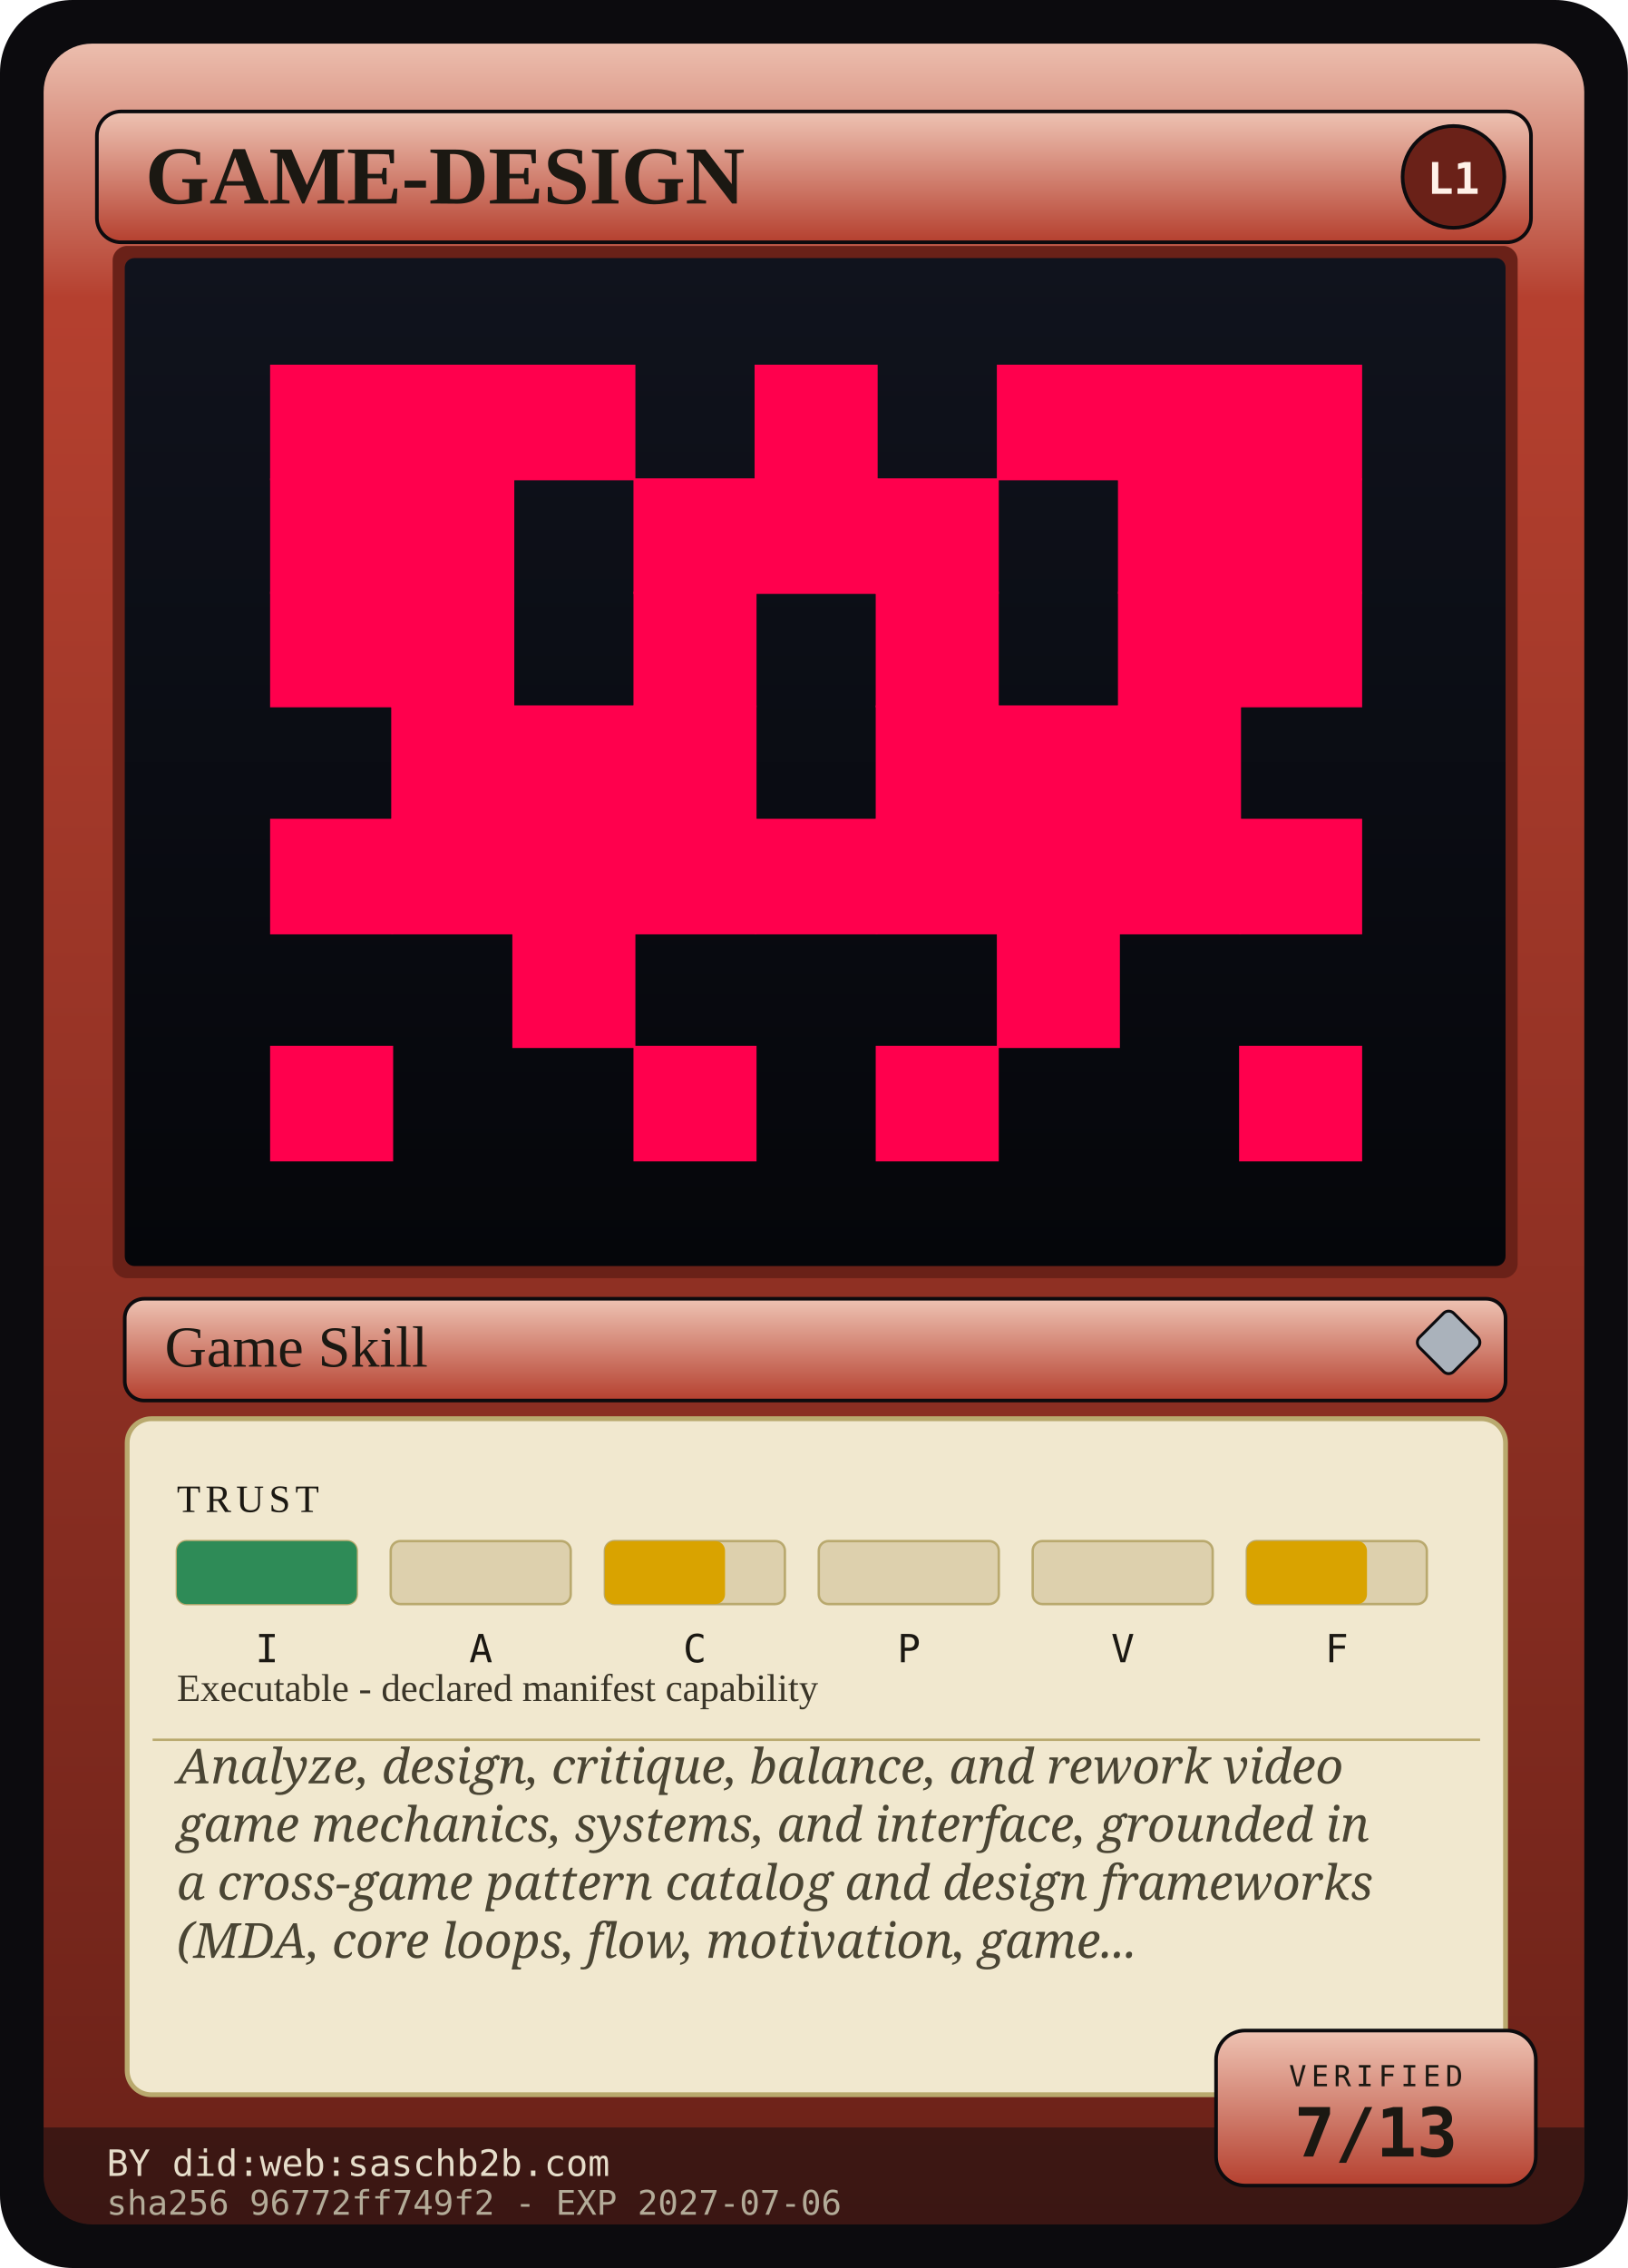
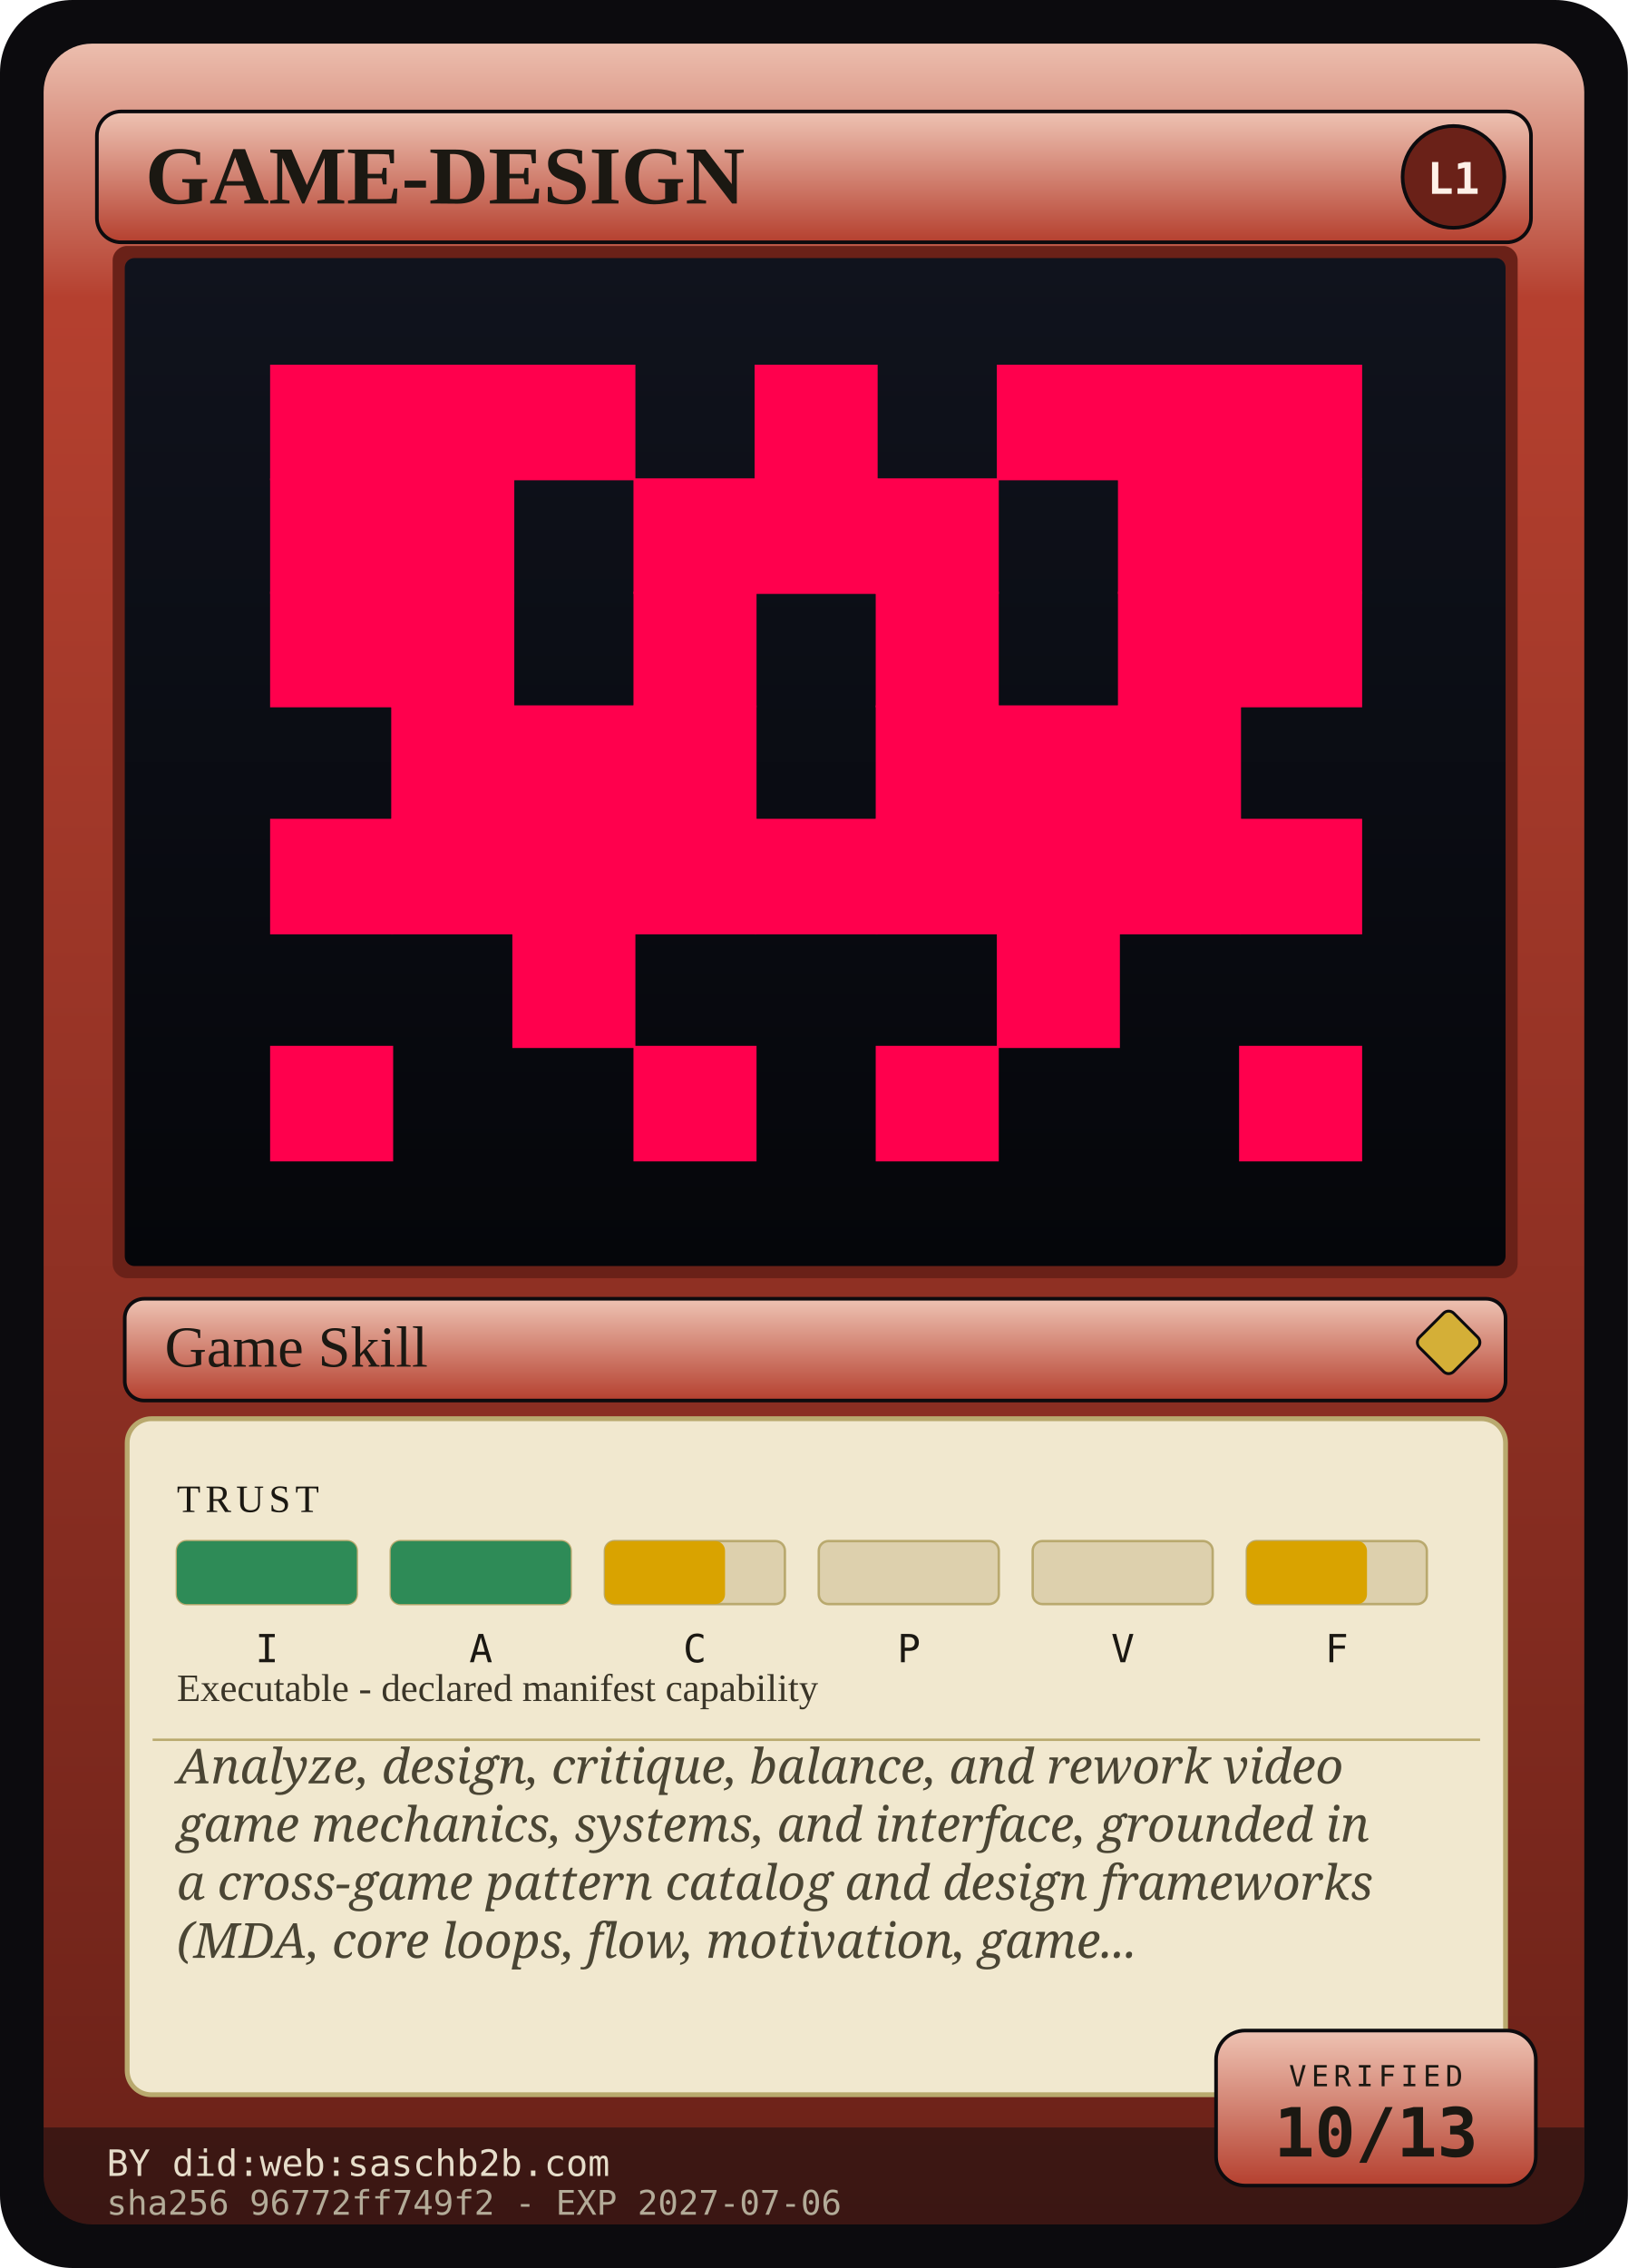
<svg xmlns="http://www.w3.org/2000/svg" width="672" height="936" viewBox="0 0 672 936" font-family="Georgia,'Times New Roman',serif">
  <defs>
    <linearGradient id="frame" x1="0" y1="0" x2="0" y2="1">
      <stop offset="0" stop-color="#eec3b3" />
      <stop offset="0.12" stop-color="#b5402f" />
      <stop offset="1" stop-color="#6a2118" />
    </linearGradient>
    <linearGradient id="plate" x1="0" y1="0" x2="0" y2="1">
      <stop offset="0" stop-color="#eec3b3" />
      <stop offset="1" stop-color="#b5402f" />
    </linearGradient>
    <linearGradient id="art" x1="0" y1="0" x2="0" y2="1">
      <stop offset="0" stop-color="#10131d" />
      <stop offset="1" stop-color="#05060a" />
    </linearGradient>
    <clipPath id="scr">
      <rect x="51.5" y="106.5" width="570" height="416" rx="4" />
    </clipPath>
  </defs>
  <rect x="0" y="0" width="672" height="936" rx="30" fill="#0c0b0e" />
  <rect x="18" y="18" width="636" height="900" rx="20" fill="url(#frame)" />
  <rect x="40" y="46" width="592" height="54" rx="10" fill="url(#plate)" stroke="#0c0b0e" stroke-width="1.5" />
  <text x="60" y="84" font-size="34" font-weight="bold" fill="#1b1812">GAME-DESIGN</text>
  <circle cx="600" cy="73" r="21" fill="#6a2118" stroke="#0c0b0e" stroke-width="1.5" />
  <text x="600" y="80" font-size="18" font-weight="bold" fill="#fff1e8" text-anchor="middle" font-family="ui-monospace,monospace">L1</text>
  <rect x="46.5" y="101.5" width="580" height="426" rx="6" fill="#6a2118" />
  <g clip-path="url(#scr)">
    <rect x="51.5" y="106.5" width="570" height="416" fill="url(#art)" />
    <rect x="111.5" y="150.5" width="50.8" height="47.7" fill="#ff004d" />
    <rect x="511.5" y="150.5" width="50.8" height="47.7" fill="#ff004d" />
    <rect x="161.5" y="150.5" width="50.8" height="47.7" fill="#ff004d" />
    <rect x="461.5" y="150.5" width="50.8" height="47.7" fill="#ff004d" />
    <rect x="211.5" y="150.5" width="50.8" height="47.7" fill="#ff004d" />
    <rect x="411.5" y="150.5" width="50.8" height="47.7" fill="#ff004d" />
    <rect x="311.5" y="150.5" width="50.8" height="47.7" fill="#ff004d" />
    <rect x="111.5" y="197.4" width="50.8" height="47.7" fill="#ff004d" />
    <rect x="511.5" y="197.4" width="50.8" height="47.7" fill="#ff004d" />
    <rect x="161.5" y="197.4" width="50.8" height="47.7" fill="#ff004d" />
    <rect x="461.5" y="197.4" width="50.8" height="47.7" fill="#ff004d" />
    <rect x="261.5" y="197.4" width="50.8" height="47.7" fill="#ff004d" />
    <rect x="361.5" y="197.4" width="50.8" height="47.7" fill="#ff004d" />
    <rect x="311.5" y="197.4" width="50.8" height="47.7" fill="#ff004d" />
    <rect x="111.5" y="244.2" width="50.8" height="47.7" fill="#ff004d" />
    <rect x="511.5" y="244.2" width="50.8" height="47.7" fill="#ff004d" />
    <rect x="161.5" y="244.2" width="50.8" height="47.7" fill="#ff004d" />
    <rect x="461.5" y="244.2" width="50.8" height="47.7" fill="#ff004d" />
    <rect x="261.5" y="244.2" width="50.8" height="47.7" fill="#ff004d" />
    <rect x="361.5" y="244.2" width="50.8" height="47.7" fill="#ff004d" />
    <rect x="161.5" y="291.1" width="50.8" height="47.7" fill="#ff004d" />
    <rect x="461.5" y="291.1" width="50.8" height="47.7" fill="#ff004d" />
    <rect x="211.5" y="291.1" width="50.8" height="47.7" fill="#ff004d" />
    <rect x="411.5" y="291.1" width="50.8" height="47.7" fill="#ff004d" />
    <rect x="261.5" y="291.1" width="50.8" height="47.7" fill="#ff004d" />
    <rect x="361.5" y="291.1" width="50.8" height="47.7" fill="#ff004d" />
    <rect x="111.5" y="337.9" width="50.8" height="47.7" fill="#ff004d" />
    <rect x="511.5" y="337.9" width="50.8" height="47.7" fill="#ff004d" />
    <rect x="161.5" y="337.9" width="50.8" height="47.7" fill="#ff004d" />
    <rect x="461.5" y="337.9" width="50.8" height="47.7" fill="#ff004d" />
    <rect x="211.5" y="337.9" width="50.8" height="47.7" fill="#ff004d" />
    <rect x="411.5" y="337.9" width="50.8" height="47.7" fill="#ff004d" />
    <rect x="261.5" y="337.9" width="50.8" height="47.7" fill="#ff004d" />
    <rect x="361.5" y="337.9" width="50.8" height="47.7" fill="#ff004d" />
    <rect x="311.5" y="337.9" width="50.8" height="47.7" fill="#ff004d" />
    <rect x="211.5" y="384.8" width="50.8" height="47.7" fill="#ff004d" />
    <rect x="411.5" y="384.8" width="50.8" height="47.7" fill="#ff004d" />
    <rect x="111.5" y="431.6" width="50.8" height="47.7" fill="#ff004d" />
    <rect x="511.5" y="431.6" width="50.8" height="47.7" fill="#ff004d" />
    <rect x="261.5" y="431.6" width="50.8" height="47.7" fill="#ff004d" />
    <rect x="361.5" y="431.6" width="50.8" height="47.7" fill="#ff004d" />
  </g>
  <rect x="51.5" y="536" width="570" height="42" rx="8" fill="url(#plate)" stroke="#0c0b0e" stroke-width="1.5" />
  <text x="68" y="564" font-size="24" fill="#1b1812">Game Skill</text>
-   <rect x="588" y="544" width="20" height="20" rx="3" transform="rotate(45 598 554)" fill="#aab2bb" stroke="#0c0b0e" stroke-width="1.2" />
+   <rect x="588" y="544" width="20" height="20" rx="3" transform="rotate(45 598 554)" fill="#d4af37" stroke="#0c0b0e" stroke-width="1.2" />
  <rect x="52.5" y="585.5" width="569" height="279" rx="10" fill="#f1e8cf" stroke="#b9a96e" stroke-width="2" />
  <text x="73" y="624" font-size="16" letter-spacing="2" fill="#1b1812">TRUST</text>
  <rect x="73.0" y="636" width="74.3" height="26" rx="4" fill="#ddd0ad" stroke="#b9a96e" stroke-width="1" />
  <rect x="73.0" y="636" width="74.3" height="26" rx="4" fill="#2e8b57" />
  <text x="110.2" y="686" font-size="16" fill="#1b1812" text-anchor="middle" font-family="ui-monospace,monospace">I</text>
  <rect x="161.3" y="636" width="74.3" height="26" rx="4" fill="#ddd0ad" stroke="#b9a96e" stroke-width="1" />
-   <rect x="161.3" y="636" width="0.0" height="26" rx="4" fill="#8a8378" />
+   <rect x="161.3" y="636" width="74.3" height="26" rx="4" fill="#2e8b57" />
  <text x="198.5" y="686" font-size="16" fill="#1b1812" text-anchor="middle" font-family="ui-monospace,monospace">A</text>
  <rect x="249.7" y="636" width="74.3" height="26" rx="4" fill="#ddd0ad" stroke="#b9a96e" stroke-width="1" />
  <rect x="249.7" y="636" width="49.6" height="26" rx="4" fill="#d9a300" />
  <text x="286.8" y="686" font-size="16" fill="#1b1812" text-anchor="middle" font-family="ui-monospace,monospace">C</text>
  <rect x="338.0" y="636" width="74.3" height="26" rx="4" fill="#ddd0ad" stroke="#b9a96e" stroke-width="1" />
  <rect x="338.0" y="636" width="0.0" height="26" rx="4" fill="#8a8378" />
  <text x="375.2" y="686" font-size="16" fill="#1b1812" text-anchor="middle" font-family="ui-monospace,monospace">P</text>
  <rect x="426.3" y="636" width="74.3" height="26" rx="4" fill="#ddd0ad" stroke="#b9a96e" stroke-width="1" />
  <rect x="426.3" y="636" width="0.0" height="26" rx="4" fill="#8a8378" />
  <text x="463.5" y="686" font-size="16" fill="#1b1812" text-anchor="middle" font-family="ui-monospace,monospace">V</text>
  <rect x="514.7" y="636" width="74.3" height="26" rx="4" fill="#ddd0ad" stroke="#b9a96e" stroke-width="1" />
  <rect x="514.7" y="636" width="49.6" height="26" rx="4" fill="#d9a300" />
  <text x="551.8" y="686" font-size="16" fill="#1b1812" text-anchor="middle" font-family="ui-monospace,monospace">F</text>
  <text x="73" y="702" font-size="16" fill="#3a3528">Executable - declared manifest capability</text>
  <line x1="63" y1="718" x2="611" y2="718" stroke="#b9a96e" stroke-width="1" />
  <text x="73" y="736" font-size="20" font-style="italic" fill="#4a4534" font-family="Georgia,serif">Analyze, design, critique, balance, and rework video</text>
  <text x="73" y="760" font-size="20" font-style="italic" fill="#4a4534" font-family="Georgia,serif">game mechanics, systems, and interface, grounded in</text>
  <text x="73" y="784" font-size="20" font-style="italic" fill="#4a4534" font-family="Georgia,serif">a cross-game pattern catalog and design frameworks</text>
  <text x="73" y="808" font-size="20" font-style="italic" fill="#4a4534" font-family="Georgia,serif">(MDA, core loops, flow, motivation, game...</text>
  <rect x="18" y="878" width="636" height="40" fill="#0c0b0e" opacity="0.5" />
  <text x="44" y="898" font-size="15" fill="#e6ddca" font-family="ui-monospace,monospace">BY did:web:saschb2b.com</text>
  <text x="44" y="914" font-size="14" fill="#b3ab98" font-family="ui-monospace,monospace">sha256 96772ff749f2 - EXP 2027-07-06</text>
  <rect x="502" y="838" width="132" height="64" rx="12" fill="url(#plate)" stroke="#0c0b0e" stroke-width="1.5" />
  <text x="568" y="861" font-size="12" letter-spacing="2" fill="#1b1812" text-anchor="middle" font-family="ui-monospace,monospace">VERIFIED</text>
-   <text x="568" y="890" font-size="28" font-weight="bold" fill="#1b1812" text-anchor="middle" font-family="ui-monospace,monospace">7/13</text>
+   <text x="568" y="890" font-size="28" font-weight="bold" fill="#1b1812" text-anchor="middle" font-family="ui-monospace,monospace">10/13</text>
</svg>
